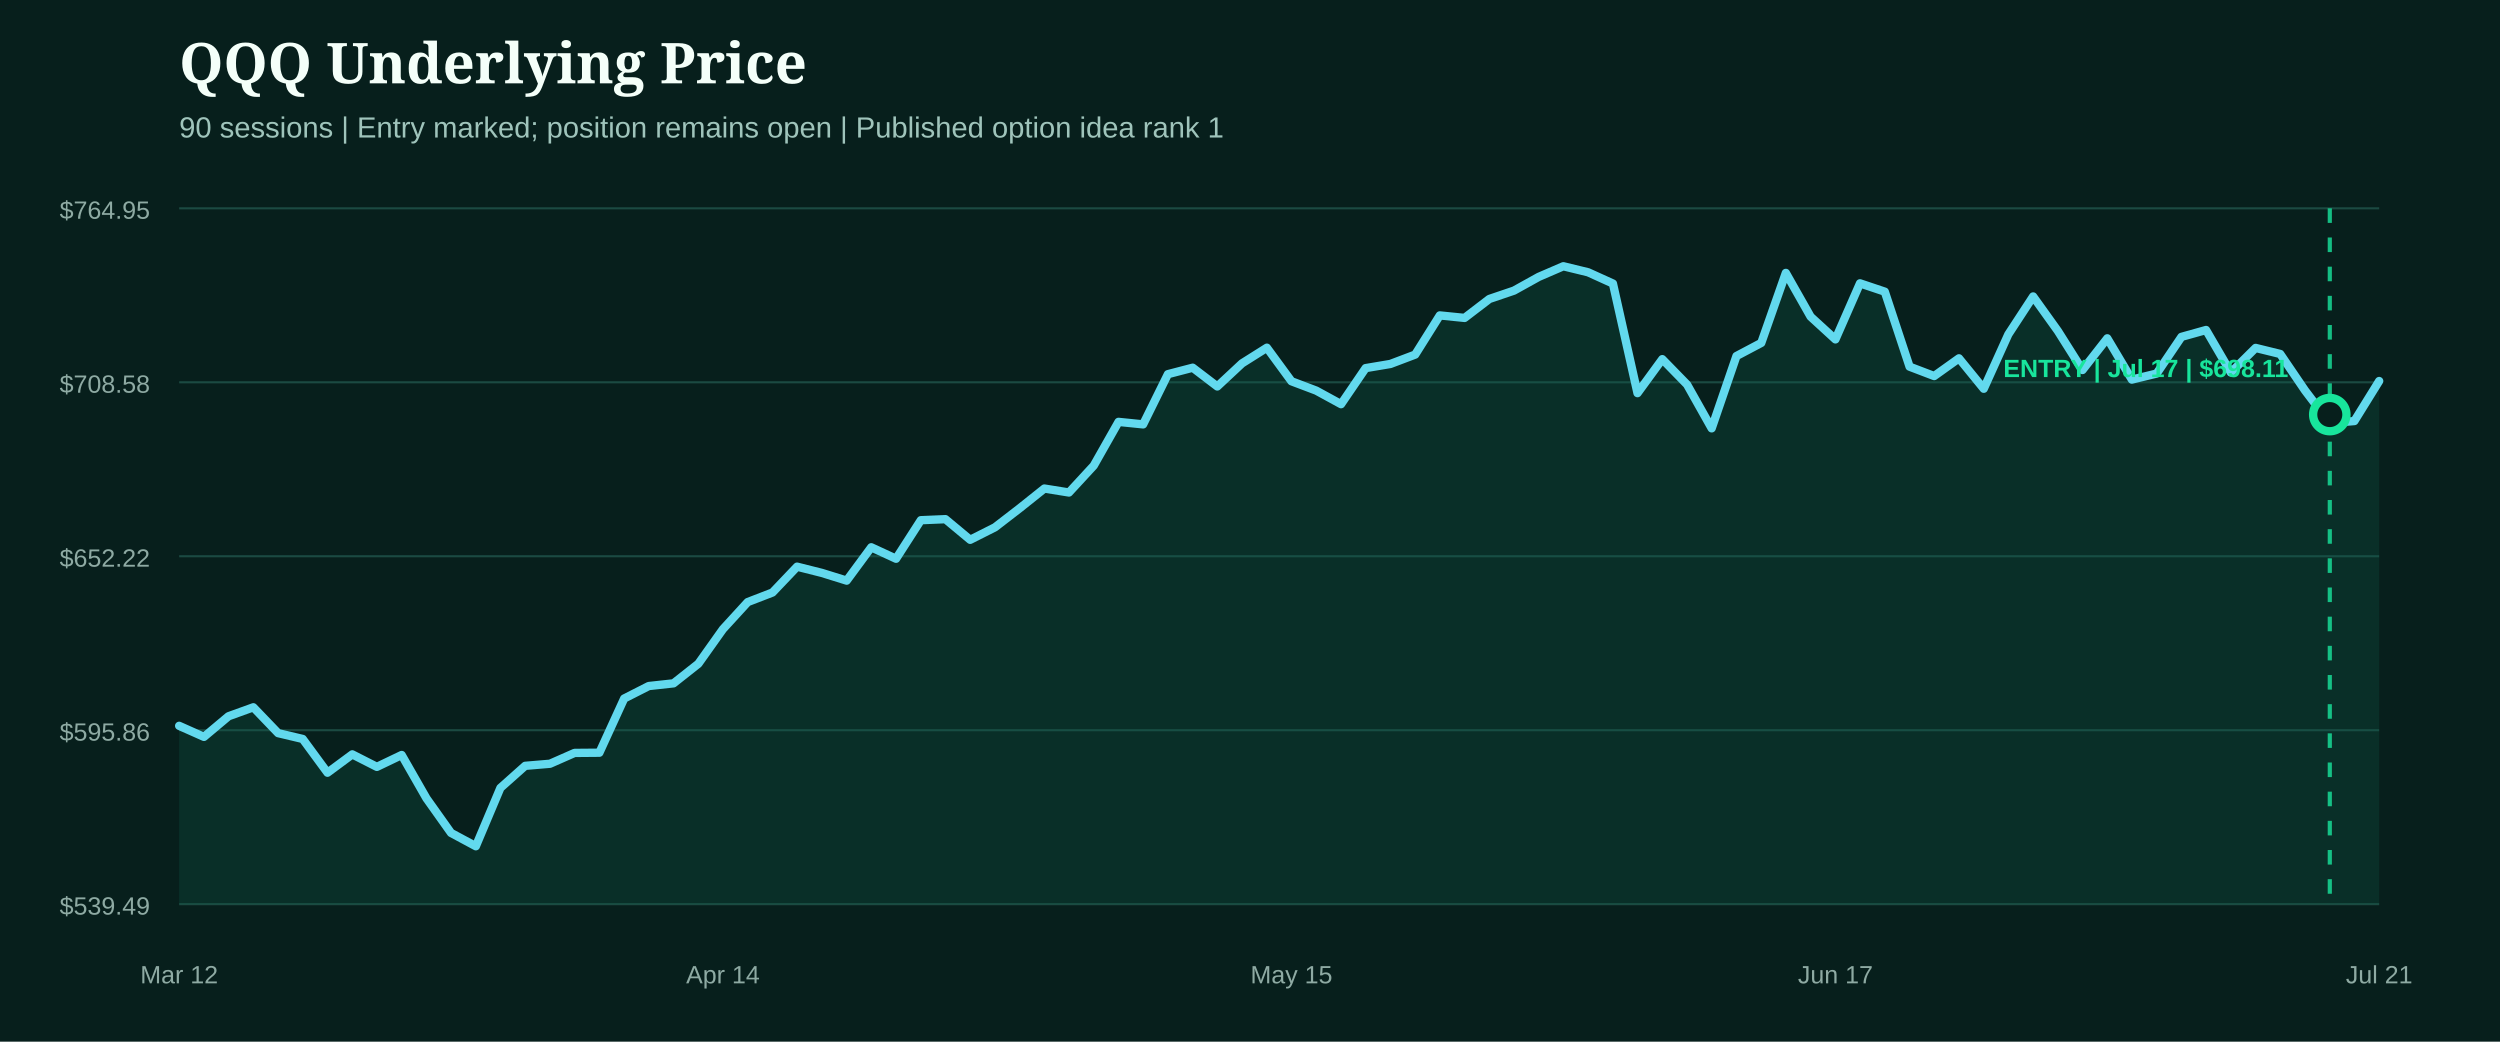
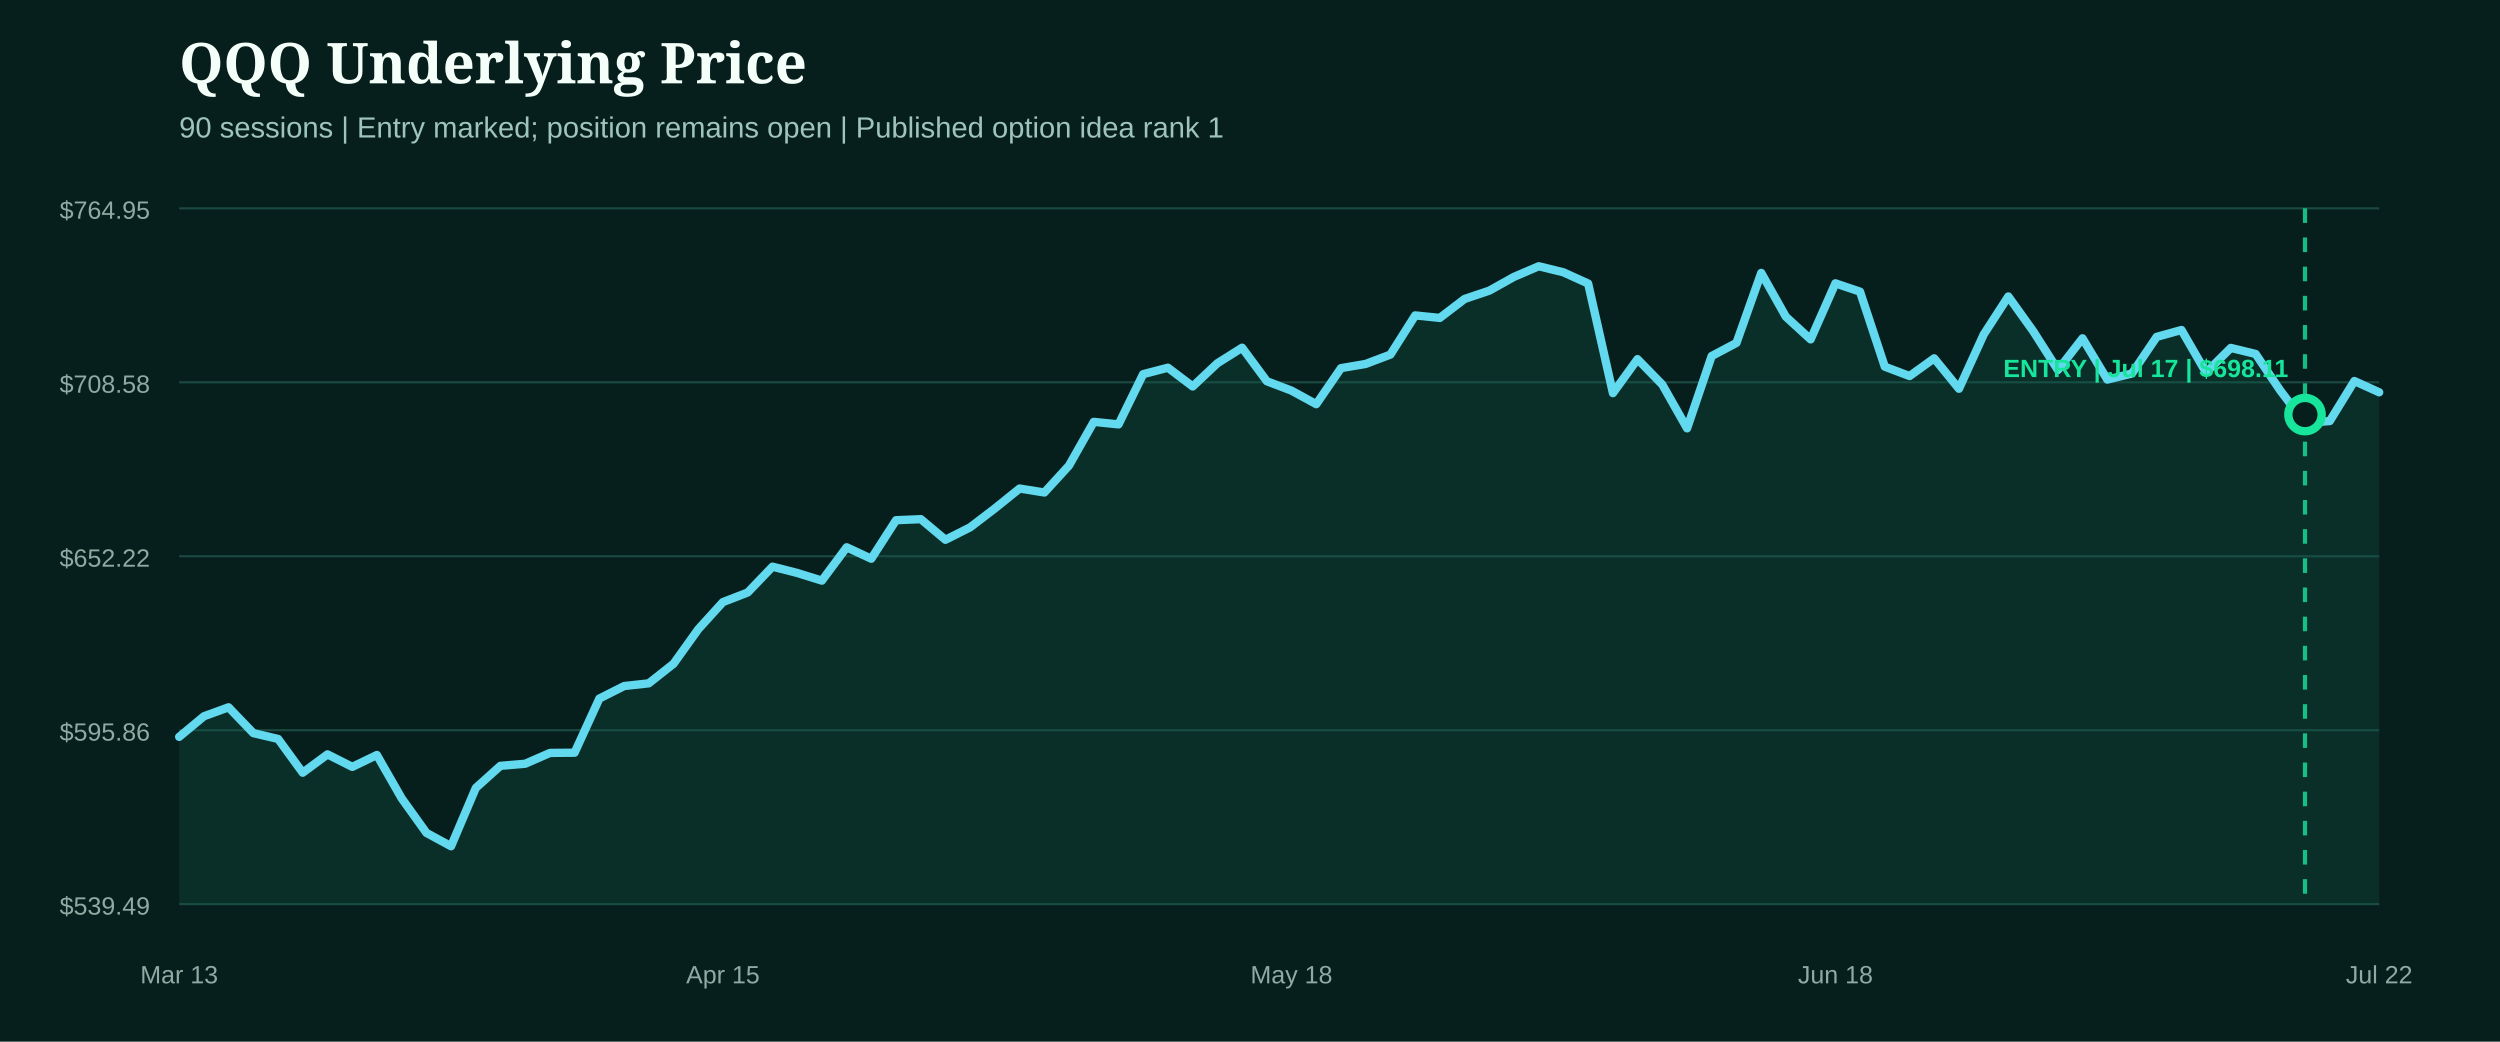
<svg xmlns="http://www.w3.org/2000/svg" width="1200" height="500" viewBox="0 0 1200 500" role="img" aria-label="QQQ underlying price from entry">
  <rect width="1200" height="500" fill="#071f1c" />
  <style>.head{fill:#f4fff9;font:800 27px Georgia,serif}.sub{fill:#9fc4bb;font:14px Arial,sans-serif}.axis{fill:#8eaaa3;font:12px Arial,sans-serif}.marker{font:800 12px Arial,sans-serif}</style>
  <text x="86" y="40" class="head">QQQ Underlying Price</text>
  <text x="86" y="66" class="sub">90 sessions | Entry marked; position remains open | Published option idea rank 1</text>
  <line x1="86" x2="1142" y1="100.0" y2="100.0" stroke="#1b4a42" stroke-width="1" />
  <text x="72" y="105.0" text-anchor="end" class="axis">$764.95</text>
  <line x1="86" x2="1142" y1="183.5" y2="183.5" stroke="#1b4a42" stroke-width="1" />
  <text x="72" y="188.5" text-anchor="end" class="axis">$708.58</text>
  <line x1="86" x2="1142" y1="267.0" y2="267.0" stroke="#1b4a42" stroke-width="1" />
  <text x="72" y="272.0" text-anchor="end" class="axis">$652.22</text>
  <line x1="86" x2="1142" y1="350.5" y2="350.5" stroke="#1b4a42" stroke-width="1" />
  <text x="72" y="355.5" text-anchor="end" class="axis">$595.86</text>
  <line x1="86" x2="1142" y1="434.0" y2="434.0" stroke="#1b4a42" stroke-width="1" />
  <text x="72" y="439.0" text-anchor="end" class="axis">$539.49</text>
-   <path d="M86.0,348.4 L97.9,353.7 L109.7,343.8 L121.6,339.5 L133.5,351.9 L145.3,354.7 L157.2,370.9 L169.1,362.1 L180.9,368.1 L192.8,362.4 L204.7,383.2 L216.5,399.8 L228.4,406.2 L240.2,378.2 L252.1,367.6 L264.0,366.6 L275.8,361.4 L287.7,361.3 L299.6,335.3 L311.4,329.3 L323.3,328.0 L335.2,318.6 L347.0,302.0 L358.9,289.0 L370.8,284.4 L382.6,272.0 L394.5,275.0 L406.4,278.7 L418.2,262.7 L430.1,268.2 L442.0,249.7 L453.8,249.2 L465.7,259.1 L477.6,253.1 L489.4,244.0 L501.3,234.5 L513.1,236.4 L525.0,223.5 L536.9,202.5 L548.7,203.7 L560.6,179.6 L572.5,176.5 L584.3,185.5 L596.2,174.4 L608.1,166.9 L619.9,183.0 L631.8,187.5 L643.7,194.0 L655.5,176.7 L667.4,174.7 L679.3,170.2 L691.1,151.4 L703.0,152.6 L714.9,143.5 L726.7,139.5 L738.6,132.9 L750.4,127.8 L762.3,130.7 L774.2,136.1 L786.0,188.7 L797.9,172.4 L809.8,184.6 L821.6,205.6 L833.5,170.9 L845.4,164.6 L857.2,131.0 L869.1,152.0 L881.0,162.9 L892.8,136.0 L904.7,140.0 L916.6,176.0 L928.4,180.5 L940.3,172.0 L952.2,186.6 L964.0,160.5 L975.9,142.3 L987.8,158.9 L999.6,177.6 L1011.5,162.4 L1023.3,182.2 L1035.2,179.3 L1047.1,161.7 L1058.9,158.4 L1070.8,178.8 L1082.7,167.0 L1094.5,169.9 L1106.4,187.4 L1118.3,203.1 L1130.1,202.1 L1142.0,182.9 L1142.0,434.0 L86.0,434.0 Z" fill="#0f5949" opacity="0.28" />
-   <path d="M86.0,348.4 L97.9,353.7 L109.7,343.8 L121.6,339.5 L133.5,351.9 L145.3,354.7 L157.2,370.9 L169.1,362.1 L180.9,368.1 L192.8,362.4 L204.7,383.2 L216.5,399.8 L228.4,406.2 L240.2,378.2 L252.1,367.6 L264.0,366.6 L275.8,361.4 L287.7,361.3 L299.6,335.3 L311.4,329.3 L323.3,328.0 L335.2,318.6 L347.0,302.0 L358.9,289.0 L370.8,284.4 L382.6,272.0 L394.5,275.0 L406.4,278.7 L418.2,262.7 L430.1,268.2 L442.0,249.7 L453.8,249.2 L465.7,259.1 L477.6,253.1 L489.4,244.0 L501.3,234.5 L513.1,236.4 L525.0,223.5 L536.9,202.5 L548.7,203.7 L560.6,179.6 L572.5,176.5 L584.3,185.5 L596.2,174.4 L608.1,166.9 L619.9,183.0 L631.8,187.5 L643.7,194.0 L655.5,176.7 L667.4,174.7 L679.3,170.2 L691.1,151.4 L703.0,152.6 L714.9,143.5 L726.7,139.5 L738.6,132.9 L750.4,127.8 L762.3,130.7 L774.2,136.1 L786.0,188.7 L797.9,172.4 L809.8,184.6 L821.6,205.6 L833.5,170.9 L845.4,164.6 L857.2,131.0 L869.1,152.0 L881.0,162.9 L892.8,136.0 L904.7,140.0 L916.6,176.0 L928.4,180.5 L940.3,172.0 L952.2,186.6 L964.0,160.5 L975.9,142.3 L987.8,158.9 L999.6,177.6 L1011.5,162.4 L1023.3,182.2 L1035.2,179.3 L1047.1,161.7 L1058.9,158.4 L1070.8,178.8 L1082.7,167.0 L1094.5,169.9 L1106.4,187.4 L1118.3,203.1 L1130.1,202.1 L1142.0,182.9" fill="none" stroke="#62d9ee" stroke-width="4" stroke-linecap="round" stroke-linejoin="round" />
+   <path d="M86.0,353.7 L97.9,343.8 L109.7,339.5 L121.6,351.9 L133.5,354.7 L145.3,370.9 L157.2,362.1 L169.1,368.1 L180.9,362.4 L192.8,383.2 L204.7,399.8 L216.5,406.2 L228.4,378.2 L240.2,367.6 L252.1,366.6 L264.0,361.4 L275.8,361.3 L287.7,335.3 L299.6,329.3 L311.4,328.0 L323.3,318.6 L335.2,302.0 L347.0,289.0 L358.9,284.4 L370.8,272.0 L382.6,275.0 L394.5,278.7 L406.4,262.7 L418.2,268.2 L430.1,249.7 L442.0,249.2 L453.8,259.1 L465.7,253.1 L477.6,244.0 L489.4,234.5 L501.3,236.4 L513.1,223.5 L525.0,202.5 L536.9,203.7 L548.7,179.6 L560.6,176.5 L572.5,185.5 L584.3,174.4 L596.2,166.9 L608.1,183.0 L619.9,187.5 L631.8,194.0 L643.7,176.7 L655.5,174.7 L667.4,170.2 L679.3,151.4 L691.1,152.6 L703.0,143.5 L714.9,139.5 L726.7,132.9 L738.6,127.8 L750.4,130.7 L762.3,136.1 L774.2,188.7 L786.0,172.4 L797.9,184.6 L809.8,205.6 L821.6,170.9 L833.5,164.6 L845.4,131.0 L857.2,152.0 L869.1,162.9 L881.0,136.0 L892.8,140.0 L904.7,176.0 L916.6,180.5 L928.4,172.0 L940.3,186.6 L952.2,160.5 L964.0,142.3 L975.9,158.9 L987.8,177.6 L999.6,162.4 L1011.5,182.2 L1023.3,179.3 L1035.2,161.7 L1047.1,158.4 L1058.9,178.8 L1070.8,167.0 L1082.7,169.9 L1094.5,187.4 L1106.4,203.1 L1118.3,202.1 L1130.1,182.9 L1142.0,188.3 L1142.0,434.0 L86.0,434.0 Z" fill="#0f5949" opacity="0.28" />
+   <path d="M86.0,353.7 L97.9,343.8 L109.7,339.5 L121.6,351.9 L133.5,354.7 L145.3,370.9 L157.2,362.1 L169.1,368.1 L180.9,362.4 L192.8,383.2 L204.7,399.8 L216.5,406.2 L228.4,378.2 L240.2,367.6 L252.1,366.6 L264.0,361.4 L275.8,361.3 L287.7,335.3 L299.6,329.3 L311.4,328.0 L323.3,318.6 L335.2,302.0 L347.0,289.0 L358.9,284.4 L370.8,272.0 L382.6,275.0 L394.5,278.7 L406.4,262.7 L418.2,268.2 L430.1,249.7 L442.0,249.2 L453.8,259.1 L465.7,253.1 L477.6,244.0 L489.4,234.5 L501.3,236.4 L513.1,223.5 L525.0,202.5 L536.9,203.7 L548.7,179.6 L560.6,176.5 L572.5,185.5 L584.3,174.4 L596.2,166.9 L608.1,183.0 L619.9,187.5 L631.8,194.0 L643.7,176.7 L655.5,174.7 L667.4,170.2 L679.3,151.4 L691.1,152.6 L703.0,143.5 L714.9,139.5 L726.7,132.9 L738.6,127.8 L750.4,130.7 L762.3,136.1 L774.2,188.7 L786.0,172.4 L797.9,184.6 L809.8,205.6 L821.6,170.9 L833.5,164.6 L845.4,131.0 L857.2,152.0 L869.1,162.9 L881.0,136.0 L892.8,140.0 L904.7,176.0 L916.6,180.5 L928.4,172.0 L940.3,186.6 L952.2,160.5 L964.0,142.3 L975.9,158.9 L987.8,177.6 L999.6,162.4 L1011.5,182.2 L1023.3,179.3 L1035.2,161.7 L1047.1,158.4 L1058.9,178.8 L1070.8,167.0 L1082.7,169.9 L1094.5,187.4 L1106.4,203.1 L1118.3,202.1 L1130.1,182.9 L1142.0,188.3" fill="none" stroke="#62d9ee" stroke-width="4" stroke-linecap="round" stroke-linejoin="round" />
  <g>
-     <line x1="1118.3" x2="1118.3" y1="100" y2="434" stroke="#18e59c" stroke-width="2" stroke-dasharray="7 7" opacity="0.8" />
-     <circle cx="1118.3" cy="199.0" r="8" fill="#071f1c" stroke="#18e59c" stroke-width="4" />
+     <line x1="1106.4" x2="1106.4" y1="100" y2="434" stroke="#18e59c" stroke-width="2" stroke-dasharray="7 7" opacity="0.8" />
+     <circle cx="1106.4" cy="199.0" r="8" fill="#071f1c" stroke="#18e59c" stroke-width="4" />
    <text x="1030.0" y="181.0" text-anchor="middle" class="marker" fill="#18e59c">ENTRY | Jul 17 | $698.11</text>
  </g>
-   <text x="86.0" y="472" text-anchor="middle" class="axis">Mar 12</text>
-   <text x="347.0" y="472" text-anchor="middle" class="axis">Apr 14</text>
-   <text x="619.9" y="472" text-anchor="middle" class="axis">May 15</text>
-   <text x="881.0" y="472" text-anchor="middle" class="axis">Jun 17</text>
-   <text x="1142.0" y="472" text-anchor="middle" class="axis">Jul 21</text>
+   <text x="86.0" y="472" text-anchor="middle" class="axis">Mar 13</text>
+   <text x="347.0" y="472" text-anchor="middle" class="axis">Apr 15</text>
+   <text x="619.9" y="472" text-anchor="middle" class="axis">May 18</text>
+   <text x="881.0" y="472" text-anchor="middle" class="axis">Jun 18</text>
+   <text x="1142.0" y="472" text-anchor="middle" class="axis">Jul 22</text>
</svg>
